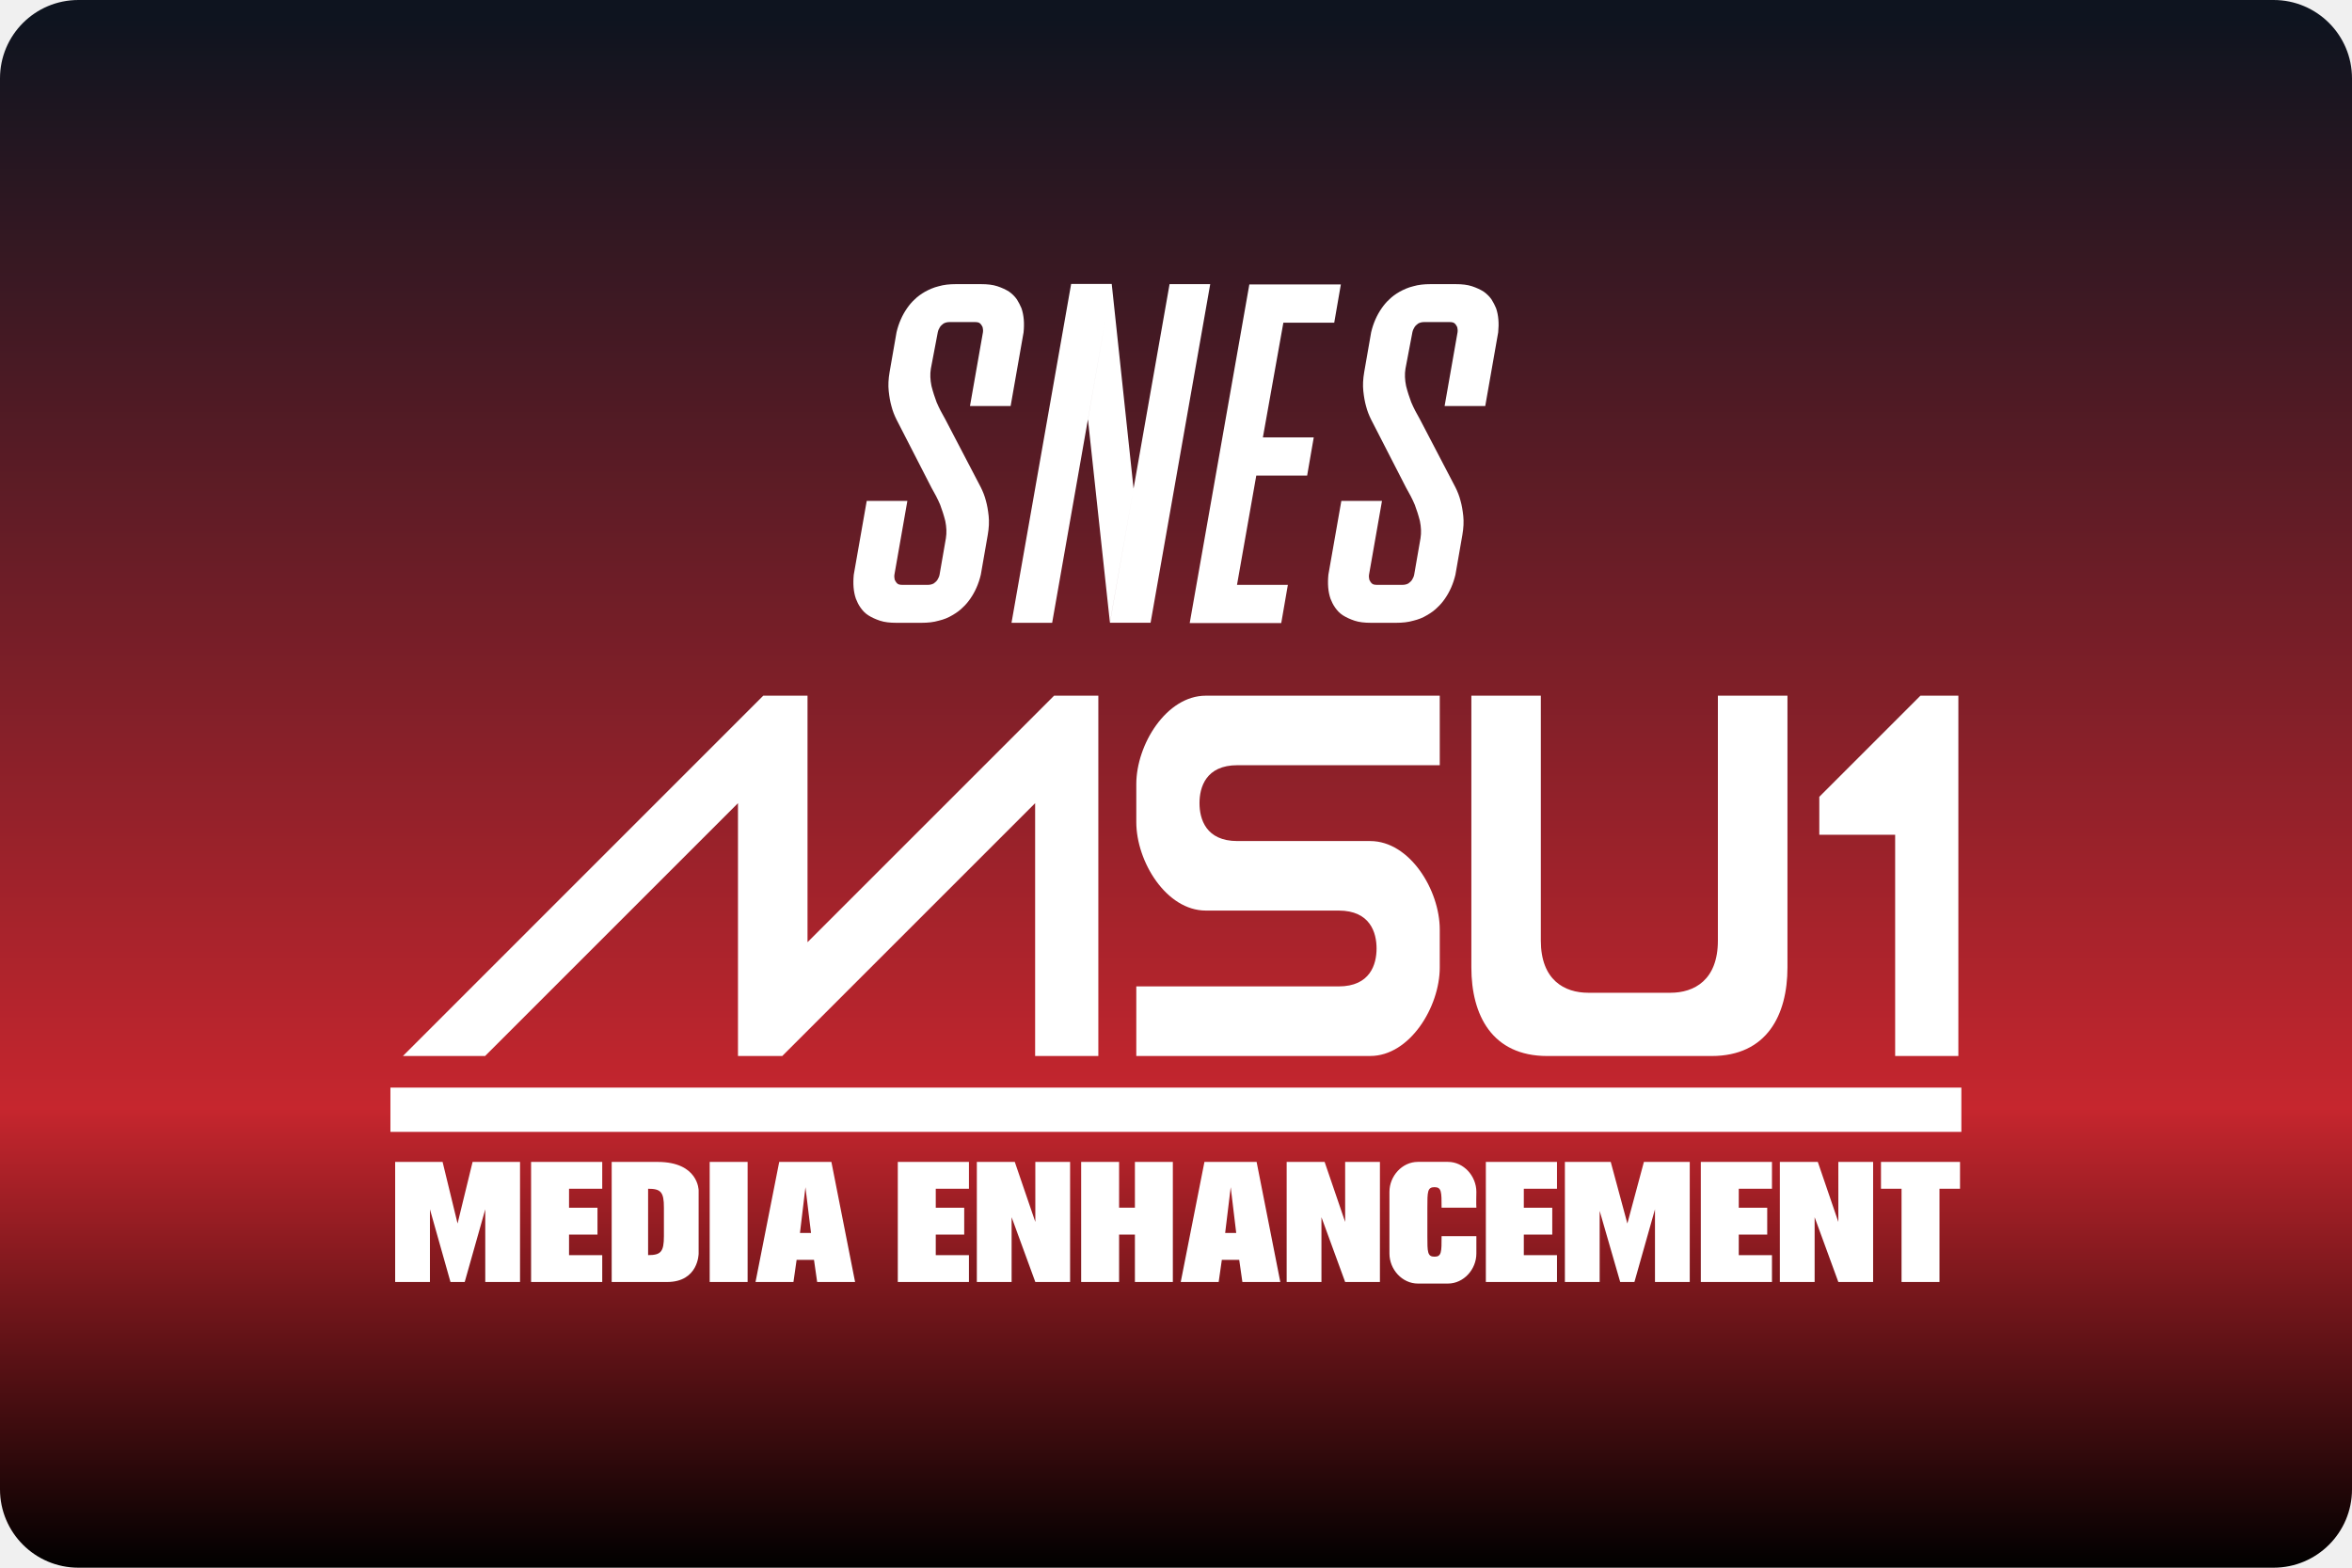
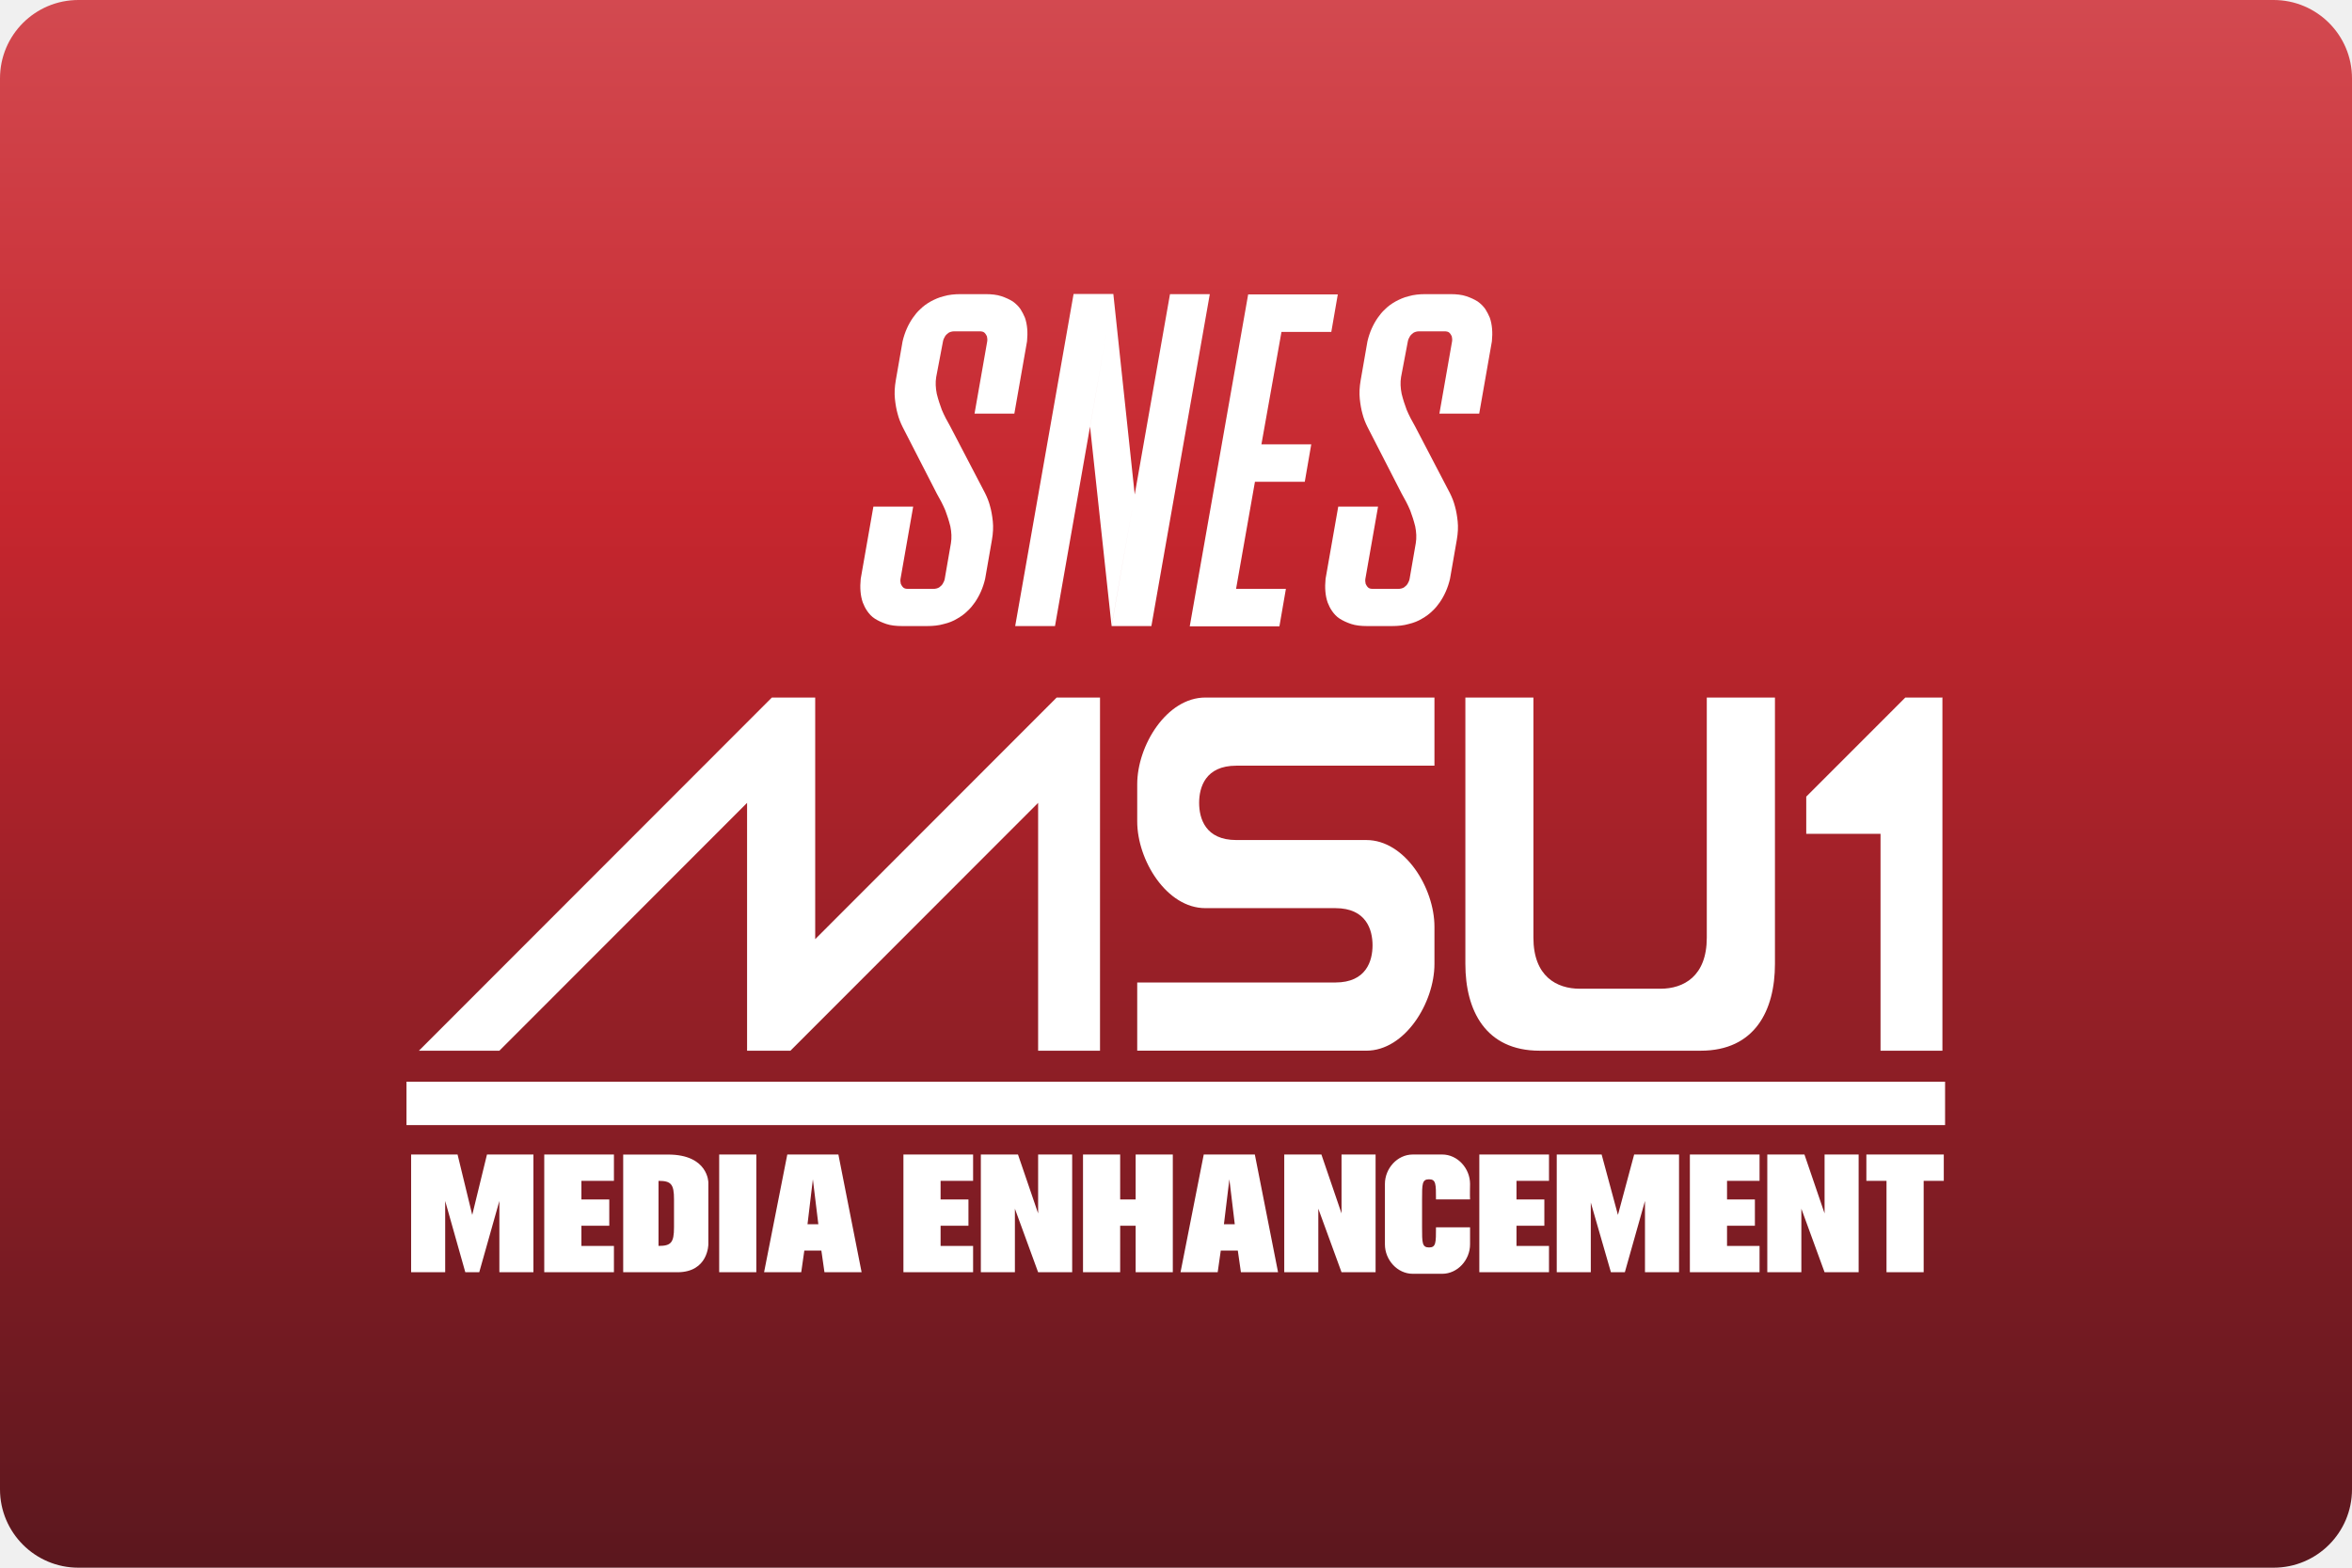
<svg xmlns="http://www.w3.org/2000/svg" width="480" height="320" version="1.1" viewBox="0 0 480 320">
  <defs>
-     <linearGradient id="a" x1="76.66" x2="76.66" y1=".96" y2="84.67" gradientTransform="scale(3.78)" gradientUnits="userSpaceOnUse">
-       <stop stop-color="#0e141f" offset="0" />
-       <stop stop-color="#c6262e" offset=".704" />
-       <stop offset="1" />
+     <linearGradient id="a" x1="76.66" x2="76.66" y1="-29.32" y2="84.66" gradientTransform="scale(3.78)" gradientUnits="userSpaceOnUse">
+       <stop stop-color="#e06f74" offset="0" />
+       <stop stop-color="#c6262e" offset=".5" />
+       <stop stop-color="#5b171e" offset="1" />
    </linearGradient>
  </defs>
  <rect width="480" height="320" ry="16" fill="url(#a)" />
-   <path d="m218.6 57.96-12.17 69.17h8.295l12.16-69.17h-8.283zm8.283 0-4.853 27.65 4.484 41.47 4.824-27.35zm4.455 41.77-4.82 27.39h8.295l12.17-69.12h-8.295zm-36.27-41.73c-1.29 0-2.457 0.122-3.502 0.43-1.044 0.246-1.967 0.677-2.766 1.107-0.86 0.492-1.536 0.983-2.15 1.598-0.614 0.553-1.105 1.167-1.535 1.781-0.983 1.413-1.72 3.073-2.15 4.916l-1.414 8.109c-0.246 1.413-0.306 2.704-0.184 3.871 0.123 1.168 0.307 2.212 0.553 3.072 0.246 0.983 0.615 1.905 1.045 2.766l7.127 13.89c0.676 1.168 1.29 2.334 1.781 3.502 0.369 0.983 0.738 2.09 1.045 3.318 0.246 1.229 0.307 2.396 0.123 3.502l-1.291 7.434c-0.062 0.369-0.245 0.738-0.43 1.045-0.184 0.307-0.429 0.492-0.736 0.738-0.307 0.184-0.739 0.307-1.23 0.307h-5.16c-0.492 0-0.86-0.061-1.106-0.307-0.246-0.246-0.369-0.492-0.492-0.738-0.061-0.307-0.122-0.676-0.06-1.045l2.641-15.05h-8.295l-2.641 15.05c-0.184 1.843-0.062 3.503 0.43 4.916 0.246 0.614 0.492 1.167 0.922 1.781 0.43 0.614 0.922 1.168 1.598 1.598 0.676 0.43 1.475 0.8 2.396 1.107 0.922 0.307 2.026 0.43 3.316 0.43h5.162c1.29 0 2.457-0.122 3.502-0.43 1.045-0.246 1.967-0.616 2.766-1.107 0.86-0.492 1.536-0.983 2.15-1.598 0.614-0.553 1.105-1.167 1.535-1.781 0.983-1.413 1.72-3.073 2.15-4.916l1.414-8.109c0.246-1.413 0.306-2.704 0.184-3.871-0.123-1.167-0.307-2.212-0.553-3.072-0.246-0.983-0.615-1.905-1.045-2.766l-7.25-13.89c-0.676-1.167-1.29-2.334-1.781-3.502-0.369-0.983-0.738-2.09-1.045-3.318-0.246-1.229-0.307-2.396-0.123-3.502l1.414-7.434c0.062-0.369 0.245-0.738 0.43-1.045 0.184-0.307 0.429-0.492 0.736-0.738 0.307-0.184 0.739-0.307 1.23-0.307h5.16c0.491 0 0.86 0.061 1.106 0.307 0.246 0.246 0.369 0.492 0.492 0.738 0.062 0.307 0.124 0.676 0.062 1.045l-2.643 15.05h8.295l2.643-15.05c0.184-1.843 0.06-3.503-0.432-4.916-0.246-0.614-0.553-1.167-0.922-1.781-0.43-0.614-0.92-1.106-1.596-1.598-0.676-0.43-1.475-0.8-2.396-1.107-0.922-0.307-2.028-0.43-3.318-0.43h-5.162zm96.86 0c-1.29 0-2.457 0.122-3.502 0.43-1.044 0.246-1.967 0.677-2.766 1.107-0.86 0.492-1.536 0.983-2.15 1.598-0.614 0.553-1.105 1.167-1.535 1.781-0.983 1.413-1.72 3.073-2.15 4.916l-1.414 8.109c-0.246 1.413-0.306 2.704-0.184 3.871 0.123 1.168 0.307 2.212 0.553 3.072 0.246 0.983 0.615 1.905 1.045 2.766l7.127 13.89c0.676 1.168 1.29 2.334 1.781 3.502 0.369 0.983 0.738 2.09 1.045 3.318 0.246 1.229 0.307 2.396 0.123 3.502l-1.291 7.434c-0.062 0.369-0.245 0.738-0.43 1.045-0.184 0.307-0.429 0.492-0.736 0.738-0.307 0.184-0.739 0.307-1.23 0.307h-5.16c-0.492 0-0.862-0.061-1.107-0.307-0.246-0.246-0.367-0.492-0.49-0.738-0.061-0.307-0.124-0.676-0.062-1.045l2.643-15.05h-8.295l-2.643 15.05c-0.184 1.843-0.06 3.503 0.432 4.916 0.246 0.614 0.492 1.167 0.922 1.781 0.43 0.614 0.92 1.168 1.596 1.598 0.676 0.43 1.475 0.8 2.396 1.107 0.922 0.307 2.028 0.43 3.318 0.43h5.162c1.29 0 2.457-0.122 3.502-0.43 1.045-0.246 1.967-0.616 2.766-1.107 0.86-0.492 1.536-0.983 2.15-1.598 0.614-0.553 1.105-1.167 1.535-1.781 0.983-1.413 1.72-3.073 2.15-4.916l1.414-8.109c0.246-1.413 0.306-2.704 0.184-3.871-0.123-1.167-0.307-2.212-0.553-3.072-0.246-0.983-0.615-1.905-1.045-2.766l-7.25-13.89c-0.676-1.167-1.29-2.334-1.781-3.502-0.369-0.983-0.738-2.09-1.045-3.318-0.246-1.229-0.307-2.396-0.123-3.502l1.412-7.434c0.062-0.369 0.247-0.738 0.432-1.045 0.184-0.307 0.429-0.492 0.736-0.738 0.307-0.184 0.737-0.307 1.228-0.307h5.162c0.491 0 0.86 0.061 1.106 0.307 0.246 0.246 0.369 0.492 0.492 0.738 0.062 0.307 0.122 0.676 0.06 1.045l-2.641 15.05h8.295l2.641-15.05c0.184-1.843 0.062-3.503-0.43-4.916-0.246-0.614-0.553-1.167-0.922-1.781-0.43-0.614-0.922-1.106-1.598-1.598-0.676-0.43-1.475-0.8-2.396-1.107-0.922-0.307-2.026-0.43-3.316-0.43h-5.162zm-36.96 0.063-12.17 69.12h18.68l1.352-7.803h-10.38l3.932-22.3h10.38l1.352-7.803h-10.38l4.178-23.41h10.38l1.352-7.803-18.68-2e-3zm144.7 83.94-7.742 2e-3 -20.64 20.64v7.742h15.48v45.16h12.9v-73.55zm-243.9 2e-3 -73.54 73.55h16.77l51.61-51.61v51.61h9.033l51.61-51.61v51.61h12.9v-73.55h-9.031l-50.32 50.32v-50.32h-9.035zm90.32 0c-8.064 0-14.19 10-14.19 18.06v7.742c0 8.064 6.128 18.06 14.19 18.06h27.1c6.452 0 7.744 4.516 7.744 7.742s-1.293 7.74-7.744 7.74h-41.29v14.2h47.74c8.064 0 14.19-10 14.19-18.07v-7.74c0-8.064-6.127-18.06-14.19-18.06h-27.1c-6.452 0-7.742-4.516-7.742-7.742s1.291-7.742 7.742-7.742h41.29v-14.19zm54.19 0v55.48c0 9.677 4.194 18.07 15.48 18.07h33.55c11.29 0 15.48-8.389 15.48-18.07v-55.48h-14.2v50c0 8.064-4.837 10.64-9.676 10.64h-16.78c-4.838 0-9.676-2.58-9.676-10.64v-50h-14.2zm-220.6 80v9.029h320.6v-9.029zm0.967 15.16v24.52h7.098v-14.84l4.193 14.84h2.904l4.193-14.84v14.84h7.096v-24.52h-9.678l-3.07 12.58-3.059-12.58h-9.678zm27.74 0v24.52h14.52v-5.484h-6.775v-4.195h5.806v-5.482h-5.806v-3.871h6.775v-5.484h-14.52zm16.45 0v24.52h11.29c6.452 0 6.453-5.806 6.453-5.806v-12.9s-2e-3 -5.806-8.389-5.806h-9.353zm20 0v24.52h7.74v-24.52zm14.19 0-4.838 24.52h7.742l0.644-4.516h3.549l0.646 4.516h7.74l-4.838-24.52h-10.65zm24.2 0v24.52h14.52v-5.484h-6.773v-4.195h5.806v-5.482h-5.806v-3.871h6.773v-5.484h-14.52zm16.13 0v24.52h7.096v-13.23l4.84 13.23h7.096v-24.52h-7.096v12.26l-4.195-12.26zm21.29 0v24.52h7.742v-9.68h3.227v9.68h7.742v-24.52h-7.742v9.355h-3.227v-9.355zm25.16 0-4.838 24.52h7.742l0.644-4.516h3.549l0.646 4.516h7.74l-4.838-24.52h-10.65zm16.78 0v24.52h7.098v-13.23l4.838 13.23h7.096v-24.52h-7.096v12.26l-4.193-12.26h-7.742zm26.78 0c-3.226 0-5.806 2.903-5.806 6.129v12.58c0 3.226 2.581 6.129 5.806 6.129h6.129c3.226 0 5.806-2.903 5.806-6.129v-3.549h-7.098c0 3.226 5.2e-4 4.193-1.441 4.193-1.461 0-1.461-0.968-1.461-4.193v-5.806c0-3.226-4.4e-4 -4.193 1.451-4.193 1.452 0 1.451 0.968 1.451 4.193h7.098c-0.055-0.684 0-3.226 0-3.226 0-3.226-2.581-6.129-5.806-6.129h-6.129zm13.87 0v24.52h14.52v-5.484h-6.773v-4.195h5.806v-5.482h-5.806v-3.871h6.773v-5.484h-14.52zm16.13 0v24.52h7.096v-14.52l4.193 14.52h2.902l4.195-14.84v14.84h7.096v-24.52h-9.353l-3.379 12.58-3.396-12.58h-9.353zm27.74 0v24.52h14.52v-5.484h-6.775v-4.195h5.806v-5.482h-5.806v-3.871h6.775v-5.484h-14.52zm16.13 0v24.52h7.098v-13.23l4.838 13.23h7.098v-24.52h-7.098v12.26l-4.193-12.26zm20.64 0v5.486h4.195v19.03h7.742v-19.03h4.193v-5.486h-16.13zm-219.5 5.162 1.139 9.353h-2.256zm86.79 0 1.125 9.353h-2.258zm-118.9 0.324c2.581 0 3.239 0.637 3.227 3.869v5.806c0 3.226-0.646 3.871-3.227 3.871v-13.55z" fill="#fff" />
+   <path d="m219.1 60-11.92 67.8h8.124l11.91-67.8h-8.112zm8.112 0-4.753 27.1 4.392 40.65 4.725-26.81zm4.363 40.94-4.721 26.85h8.124l11.92-67.75h-8.124zm-35.52-40.9c-1.263 0-2.406 0.12-3.43 0.421-1.023 0.241-1.927 0.664-2.709 1.085-0.843 0.482-1.504 0.964-2.106 1.566-0.602 0.542-1.082 1.144-1.503 1.746-0.963 1.385-1.685 3.012-2.106 4.819l-1.385 7.948c-0.241 1.385-0.3 2.65-0.18 3.794 0.12 1.145 0.301 2.168 0.541 3.011 0.241 0.964 0.602 1.867 1.024 2.711l6.98 13.61c0.662 1.145 1.263 2.288 1.744 3.433 0.361 0.964 0.722 2.049 1.023 3.252 0.241 1.205 0.301 2.349 0.12 3.433l-1.264 7.287c-0.06 0.361-0.24 0.723-0.421 1.024-0.18 0.301-0.42 0.483-0.721 0.724-0.301 0.181-0.724 0.3-1.205 0.3h-5.054c-0.481 0-0.842-0.06-1.083-0.3-0.241-0.241-0.362-0.483-0.482-0.724-0.06-0.301-0.12-0.663-0.059-1.024l2.587-14.75h-8.124l-2.587 14.75c-0.181 1.806-0.061 3.434 0.421 4.819 0.241 0.602 0.482 1.144 0.903 1.746 0.421 0.602 0.903 1.145 1.565 1.566 0.662 0.422 1.445 0.784 2.347 1.085 0.903 0.301 1.984 0.421 3.248 0.421h5.056c1.263 0 2.406-0.12 3.43-0.421 1.023-0.241 1.927-0.604 2.709-1.085 0.843-0.482 1.504-0.964 2.106-1.566 0.602-0.542 1.082-1.144 1.503-1.746 0.963-1.385 1.685-3.012 2.106-4.819l1.385-7.948c0.241-1.385 0.3-2.65 0.18-3.794-0.12-1.144-0.301-2.168-0.541-3.011-0.241-0.964-0.602-1.867-1.023-2.711l-7.101-13.61c-0.662-1.144-1.263-2.288-1.744-3.433-0.361-0.964-0.722-2.049-1.023-3.252-0.241-1.205-0.301-2.349-0.12-3.433l1.385-7.287c0.06-0.361 0.24-0.723 0.421-1.024 0.18-0.301 0.42-0.483 0.721-0.724 0.301-0.181 0.724-0.3 1.205-0.3h5.054c0.481 0 0.842 0.06 1.083 0.3 0.241 0.241 0.362 0.483 0.482 0.724 0.06 0.301 0.122 0.663 0.061 1.024l-2.589 14.75h8.124l2.589-14.75c0.18-1.806 0.059-3.434-0.423-4.819-0.241-0.602-0.542-1.144-0.903-1.746-0.421-0.602-0.901-1.084-1.563-1.566-0.662-0.422-1.445-0.784-2.347-1.085-0.903-0.301-1.986-0.421-3.25-0.421h-5.056zm94.87 0c-1.263 0-2.406 0.12-3.43 0.421-1.023 0.241-1.927 0.664-2.709 1.085-0.843 0.482-1.504 0.964-2.106 1.566-0.602 0.542-1.082 1.144-1.503 1.746-0.963 1.385-1.685 3.012-2.106 4.819l-1.385 7.948c-0.241 1.385-0.3 2.65-0.18 3.794 0.12 1.145 0.301 2.168 0.541 3.011 0.241 0.964 0.602 1.867 1.023 2.711l6.98 13.61c0.662 1.145 1.263 2.288 1.744 3.433 0.361 0.964 0.722 2.049 1.023 3.252 0.241 1.205 0.301 2.349 0.12 3.433l-1.264 7.287c-0.06 0.361-0.24 0.723-0.421 1.024-0.18 0.301-0.42 0.483-0.721 0.724-0.301 0.181-0.724 0.3-1.205 0.3h-5.054c-0.481 0-0.844-0.06-1.084-0.3-0.241-0.241-0.36-0.483-0.48-0.724-0.06-0.301-0.122-0.663-0.061-1.024l2.589-14.75h-8.124l-2.589 14.75c-0.181 1.806-0.059 3.434 0.423 4.819 0.241 0.602 0.482 1.144 0.903 1.746 0.421 0.602 0.901 1.145 1.563 1.566 0.662 0.422 1.445 0.784 2.347 1.085 0.903 0.301 1.986 0.421 3.25 0.421h5.056c1.263 0 2.406-0.12 3.43-0.421 1.023-0.241 1.927-0.604 2.709-1.085 0.843-0.482 1.504-0.964 2.106-1.566 0.602-0.542 1.082-1.144 1.503-1.746 0.963-1.385 1.685-3.012 2.106-4.819l1.385-7.948c0.241-1.385 0.3-2.65 0.18-3.794-0.12-1.144-0.301-2.168-0.541-3.011-0.241-0.964-0.602-1.867-1.023-2.711l-7.101-13.61c-0.662-1.144-1.263-2.288-1.744-3.433-0.361-0.964-0.722-2.049-1.023-3.252-0.241-1.205-0.301-2.349-0.12-3.433l1.383-7.287c0.06-0.361 0.242-0.723 0.423-1.024 0.18-0.301 0.42-0.483 0.721-0.724 0.301-0.181 0.722-0.3 1.203-0.3h5.056c0.481 0 0.842 0.06 1.083 0.3 0.241 0.241 0.362 0.483 0.482 0.724 0.06 0.301 0.12 0.663 0.059 1.024l-2.587 14.75h8.124l2.587-14.75c0.18-1.806 0.061-3.434-0.421-4.819-0.241-0.602-0.542-1.144-0.903-1.746-0.421-0.602-0.903-1.084-1.565-1.566-0.662-0.422-1.445-0.784-2.347-1.085-0.903-0.301-1.984-0.421-3.248-0.421h-5.056zm-36.2 0.061-11.92 67.75h18.3l1.324-7.648h-10.17l3.851-21.86h10.17l1.324-7.648h-10.17l4.092-22.95h10.17l1.324-7.648-18.3-2e-3zm141.7 82.28-7.583 2e-3 -20.22 20.23v7.589h15.16v44.27h12.63v-72.09zm-238.9 2e-3 -72.03 72.09h16.42l50.55-50.59v50.59h8.847l50.55-50.59v50.59h12.63v-72.09h-8.845l-49.28 49.32v-49.32h-8.849zm88.46 0c-7.898 0-13.9 9.802-13.9 17.7v7.589c0 7.904 6.002 17.7 13.9 17.7h26.54c6.319 0 7.585 4.427 7.585 7.589s-1.266 7.587-7.585 7.587h-40.44v13.92h46.76c7.898 0 13.9-9.802 13.9-17.71v-7.587c0-7.904-6.001-17.7-13.9-17.7h-26.54c-6.319 0-7.583-4.427-7.583-7.589s1.264-7.589 7.583-7.589h40.44v-13.91zm53.07 0v54.38c0 9.485 4.108 17.71 15.16 17.71h32.86c11.06 0 15.16-8.223 15.16-17.71v-54.38h-13.91v49.01c0 7.904-4.737 10.43-9.477 10.43h-16.43c-4.738 0-9.477-2.529-9.477-10.43v-49.01h-13.91zm-216.1 78.42v8.85h314v-8.85zm0.947 14.86v24.03h6.952v-14.55l4.107 14.55h2.844l4.107-14.55v14.55h6.95v-24.03h-9.479l-3.007 12.33-2.996-12.33h-9.479zm27.17 0v24.03h14.22v-5.375h-6.636v-4.112h5.686v-5.373h-5.686v-3.794h6.636v-5.375h-14.22zm16.11 0v24.03h11.06c6.319 0 6.32-5.691 6.32-5.691v-12.64s-2e-3 -5.691-8.216-5.691h-9.16zm19.59 0v24.03h7.581v-24.03zm13.9 0-4.738 24.03h7.583l0.631-4.427h3.476l0.633 4.427h7.581l-4.738-24.03h-10.43zm23.7 0v24.03h14.22v-5.375h-6.634v-4.112h5.686v-5.373h-5.686v-3.794h6.634v-5.375h-14.22zm15.8 0v24.03h6.95v-12.97l4.74 12.97h6.95v-24.03h-6.95v12.02l-4.109-12.02zm20.85 0v24.03h7.583v-9.488h3.161v9.488h7.583v-24.03h-7.583v9.17h-3.161v-9.17zm24.64 0-4.738 24.03h7.583l0.631-4.427h3.476l0.633 4.427h7.581l-4.738-24.03h-10.43zm16.43 0v24.03h6.952v-12.97l4.738 12.97h6.95v-24.03h-6.95v12.02l-4.107-12.02h-7.583zm26.23 0c-3.16 0-5.686 2.845-5.686 6.008v12.33c0 3.162 2.528 6.008 5.686 6.008h6.003c3.16 0 5.686-2.845 5.686-6.008v-3.479h-6.952c0 3.162 5.1e-4 4.11-1.411 4.11-1.431 0-1.431-0.948-1.431-4.11v-5.691c0-3.162-4.3e-4 -4.11 1.421-4.11 1.422 0 1.421 0.948 1.421 4.11h6.952c-0.054-0.67 0-3.162 0-3.162 0-3.162-2.528-6.008-5.686-6.008h-6.003zm13.58 0v24.03h14.22v-5.375h-6.634v-4.112h5.686v-5.373h-5.686v-3.794h6.634v-5.375h-14.22zm15.8 0v24.03h6.95v-14.23l4.107 14.23h2.842l4.109-14.55v14.55h6.95v-24.03h-9.16l-3.309 12.33-3.326-12.33h-9.16zm27.17 0v24.03h14.22v-5.375h-6.636v-4.112h5.686v-5.373h-5.686v-3.794h6.636v-5.375h-14.22zm15.8 0v24.03h6.952v-12.97l4.738 12.97h6.952v-24.03h-6.952v12.02l-4.107-12.02zm20.22 0v5.377h4.109v18.65h7.583v-18.65h4.107v-5.377zm-215 5.06 1.116 9.168h-2.21zm85 0 1.102 9.168h-2.212zm-116.5 0.318c2.528 0 3.172 0.624 3.161 3.792v5.691c0 3.162-0.633 3.794-3.161 3.794v-13.28z" fill="#fff" />
</svg>
